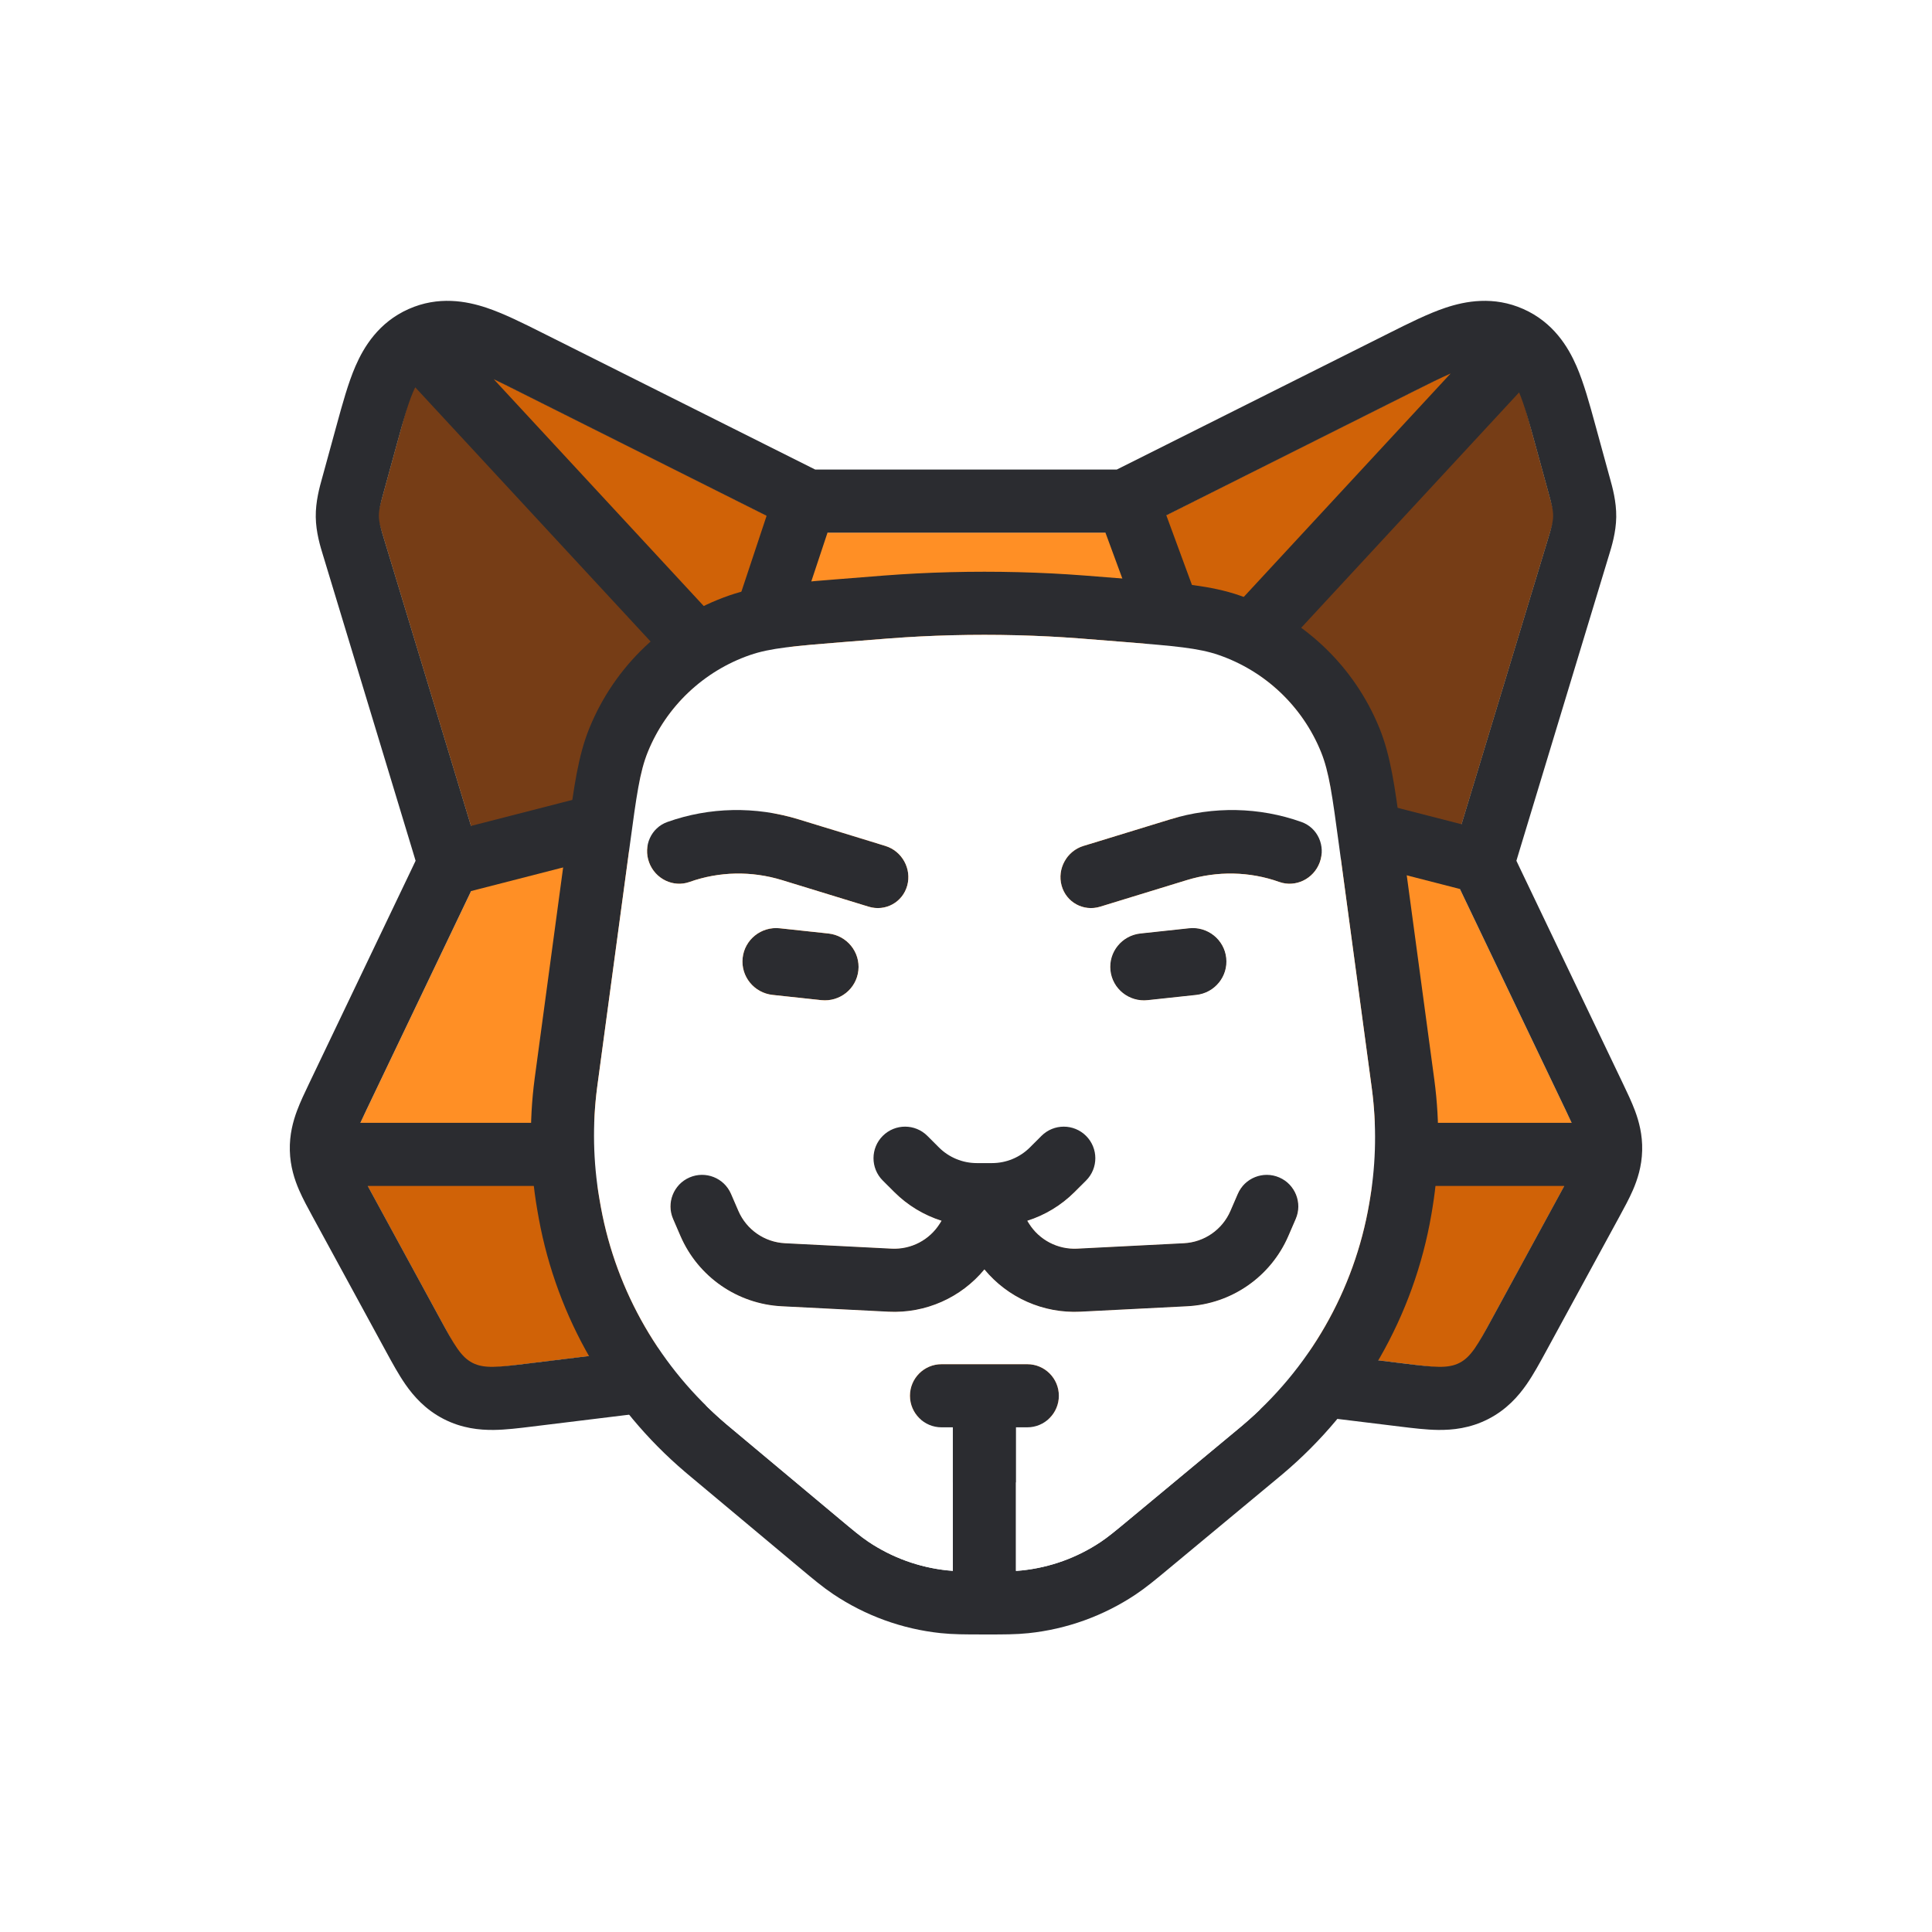
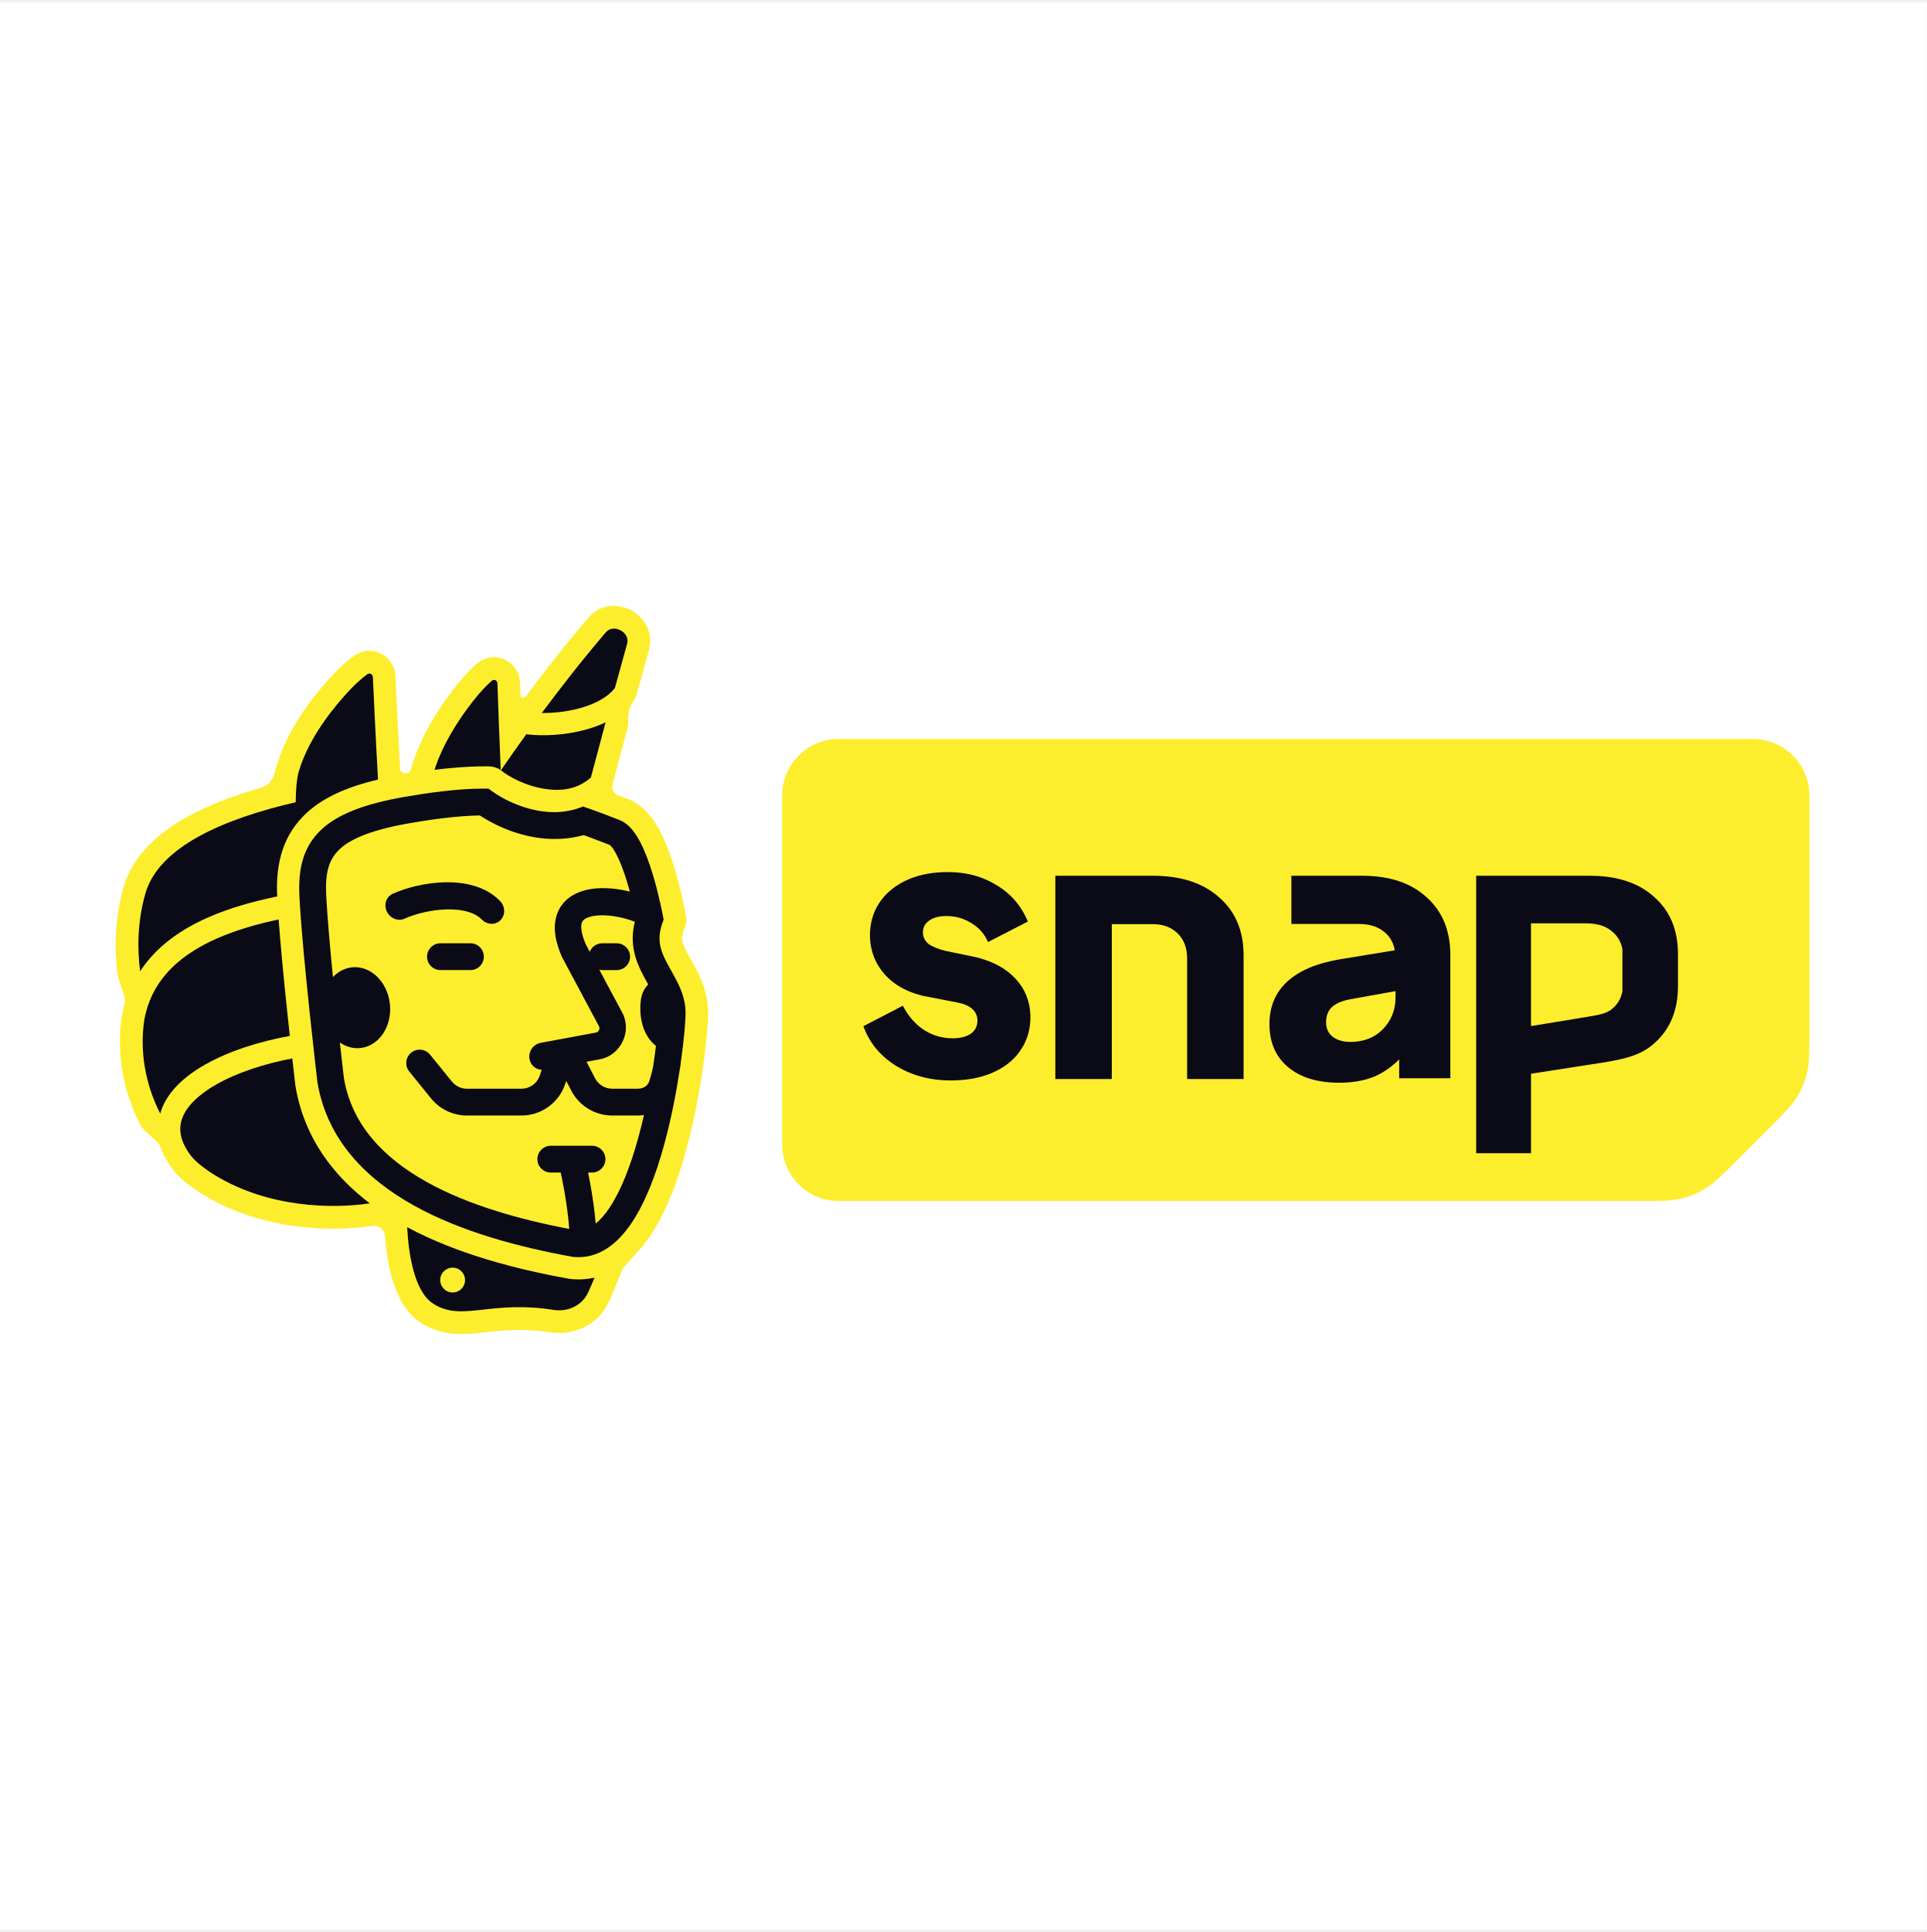
- <svg xmlns="http://www.w3.org/2000/svg" width="700" height="700" viewBox="0 0 700 700" fill="none">
-   <rect width="700" height="700" fill="white" />
-   <path d="M153.715 124.717L289.953 192.982H410.057L546.296 124.717L563.364 187.003L524.96 313.722L574.032 416.334L530.294 496.653L440.149 485.613L381.422 514.226H318.588L259.861 485.613L169.717 496.653L125.979 416.334L175.051 313.722L136.646 187.003L153.715 124.717Z" fill="#FF8F25" />
-   <path d="M153.713 124.717L289.951 192.982L271.914 244.174H428.946L410.055 192.982L546.294 124.717L563.362 187.003L524.958 313.722L350.003 262.524L175.049 313.722L136.645 187.003L153.713 124.717Z" fill="#763D16" />
-   <path d="M289.954 192.982L153.716 124.717L311.602 313.722L350.006 262.524L388.411 313.722L546.297 124.717L410.058 192.982L428.949 244.174H271.917L289.954 192.982Z" fill="#D06207" />
-   <path d="M530.294 496.652L574.032 416.333H125.979L169.717 496.652L259.861 485.612L318.588 514.225H381.422L440.149 485.612L530.294 496.652Z" fill="#D06207" />
-   <path d="M583.059 172.38L577.977 153.834C575.96 146.463 573.853 138.765 571.203 132.663C568.164 125.663 562.79 116.803 551.973 111.981C541.157 107.159 530.973 109.084 523.735 111.502C517.424 113.61 510.289 117.188 503.457 120.614L406.338 169.278C405.642 169.626 405.104 169.896 404.642 170.124C404.127 170.127 403.525 170.127 402.747 170.127H297.253C296.475 170.127 295.873 170.127 295.358 170.124C294.896 169.896 294.358 169.626 293.662 169.278L196.543 120.614C189.711 117.188 182.576 113.61 176.265 111.502C169.027 109.084 158.843 107.159 148.027 111.981C137.21 116.803 131.836 125.663 128.797 132.663C126.147 138.765 124.04 146.463 122.023 153.834L116.941 172.38C116.866 172.656 116.782 172.953 116.693 173.271C115.799 176.466 114.331 181.712 114.406 187.31C114.481 192.908 116.089 198.113 117.069 201.283C117.166 201.598 117.257 201.893 117.34 202.167L149.686 308.896C150.055 310.111 150.341 311.058 150.58 311.871C150.221 312.639 149.795 313.531 149.247 314.677L111.89 392.792C110.451 395.796 108.797 399.253 107.606 402.452C106.184 406.273 104.86 411.112 105.012 416.894C105.164 422.677 106.741 427.439 108.361 431.18C109.718 434.312 111.552 437.677 113.147 440.602L139.961 489.842C142.059 493.699 144.423 498.044 146.904 501.606C149.856 505.844 154.106 510.714 160.728 514.12C167.351 517.527 173.784 518.153 178.949 518.09C183.289 518.037 188.198 517.434 192.556 516.899L192.558 516.898L253.567 509.427C254.531 509.309 255.279 509.217 255.92 509.144C256.502 509.422 257.179 509.752 258.053 510.177L302.162 531.668C302.367 531.768 302.587 531.876 302.823 531.992L302.828 531.995C305.221 533.174 309.141 535.105 313.534 536.118C317.928 537.132 322.297 537.112 324.965 537.101L325.311 537.099C325.448 537.099 325.58 537.098 325.707 537.098H374.293C374.523 537.098 374.771 537.1 375.035 537.101C377.703 537.112 382.072 537.132 386.466 536.118C390.859 535.105 394.779 533.174 397.172 531.995C397.347 531.909 397.514 531.826 397.673 531.749L397.838 531.668L441.947 510.177C442.821 509.752 443.498 509.422 444.08 509.144C444.721 509.217 445.469 509.309 446.433 509.427L507.442 516.898C511.8 517.434 516.71 518.037 521.051 518.09C526.216 518.153 532.649 517.527 539.272 514.12C545.894 510.714 550.144 505.844 553.096 501.606C555.577 498.044 557.941 493.699 560.039 489.842L586.854 440.601C588.448 437.676 590.282 434.311 591.639 431.18C593.259 427.439 594.836 422.677 594.988 416.894C595.14 411.112 593.816 406.273 592.394 402.452C591.203 399.253 589.549 395.797 588.11 392.792L550.753 314.677C550.205 313.531 549.779 312.639 549.42 311.871C549.659 311.058 549.945 310.111 550.314 308.896L582.66 202.167C582.743 201.893 582.834 201.598 582.931 201.283C583.911 198.114 585.519 192.909 585.594 187.31C585.669 181.712 584.201 176.466 583.307 173.271L583.306 173.269C583.217 172.952 583.134 172.655 583.059 172.38ZM178.894 137.396C181.445 138.623 184.256 140.031 187.379 141.596L277.755 186.881L263.746 229.047L178.894 137.396ZM299.82 192.991H400.526L420.205 246.455L393.904 263.805L361.809 255.562C361.565 255.499 361.321 255.436 361.075 255.372L361.067 255.371C358.001 254.577 354.728 253.73 351.28 253.73C347.832 253.73 344.559 254.577 341.494 255.371L341.476 255.375C341.325 255.414 341.174 255.453 341.024 255.492C340.933 255.515 340.843 255.539 340.752 255.562L308.657 263.805L282.112 246.293L299.82 192.991ZM422.582 186.712L512.621 141.596C517.695 139.054 521.943 136.925 525.595 135.314L438.349 229.551L422.582 186.712ZM550.403 142.176C552.315 146.713 554.008 152.888 556.242 161.042L561.005 178.422C562.174 182.688 562.759 184.822 562.729 187.004C562.7 189.186 562.059 191.303 560.775 195.536L529.528 298.639L423.79 271.481L441.515 259.788L550.403 142.176ZM368.149 280.796L356.119 277.706C354.105 277.189 352.987 276.905 352.129 276.73C351.747 276.652 351.529 276.619 351.41 276.605C351.353 276.598 351.32 276.596 351.304 276.595C351.289 276.594 351.283 276.594 351.28 276.594C351.278 276.594 351.272 276.594 351.257 276.595C351.241 276.596 351.208 276.598 351.151 276.605C351.032 276.619 350.814 276.652 350.432 276.73C349.574 276.905 348.456 277.189 346.441 277.706L334.412 280.796L340.57 284.858C344.9 287.715 347.401 289.346 349.367 290.359C350.254 290.815 350.763 291 351.026 291.077C351.149 291.112 351.215 291.124 351.237 291.127C351.241 291.127 351.245 291.128 351.248 291.128C351.261 291.13 351.27 291.13 351.281 291.13C351.294 291.13 351.304 291.13 351.324 291.127C351.337 291.125 351.363 291.121 351.406 291.111C351.439 291.103 351.482 291.092 351.535 291.077C351.798 291 352.308 290.815 353.194 290.359C355.161 289.346 357.662 287.715 361.992 284.858L368.149 280.796ZM304.526 288.472L328.396 304.219C332.158 306.701 335.699 309.038 338.897 310.684C342.46 312.52 346.493 313.994 351.281 313.994C356.069 313.994 360.102 312.52 363.665 310.684C366.863 309.038 370.403 306.701 374.165 304.219L398.035 288.472L528.962 322.1C529.314 322.848 529.701 323.656 530.122 324.537L530.123 324.54L567.221 402.111C568.071 403.89 568.813 405.442 569.445 406.828H130.555C131.186 405.443 131.928 403.893 132.777 402.116L169.877 324.54C170.161 323.944 170.431 323.382 170.684 322.849L304.526 288.472ZM278.771 271.481L170.657 299.25L139.225 195.536C137.941 191.303 137.3 189.186 137.271 187.004C137.241 184.822 137.826 182.688 138.995 178.422L143.758 161.042C146.314 151.715 148.16 144.976 150.439 140.318L261.047 259.788L278.771 271.481ZM133.242 429.692H566.758L540.327 478.226C535.466 487.153 533.036 491.616 528.811 493.79C524.585 495.963 519.54 495.345 509.45 494.11L449.213 486.733C444.71 486.181 442.459 485.906 440.253 486.275C438.048 486.644 436.009 487.637 431.931 489.624L387.821 511.115C384.633 512.668 383.039 513.445 381.326 513.84C379.613 514.235 377.84 514.235 374.293 514.235H325.707C322.16 514.235 320.387 514.235 318.674 513.84C316.962 513.445 315.368 512.668 312.181 511.116L312.179 511.115L268.069 489.624C263.991 487.637 261.952 486.644 259.747 486.275C257.541 485.906 255.29 486.181 250.787 486.733L190.55 494.11C180.46 495.345 175.415 495.963 171.189 493.79C166.964 491.616 164.534 487.153 159.673 478.226L133.242 429.692Z" fill="#2B2C30" />
-   <path d="M246.536 447.809L243.872 441.643C241.366 435.846 244.036 429.116 249.834 426.611C255.632 424.107 262.363 426.776 264.868 432.573L267.532 438.739C270.468 445.532 277.005 450.07 284.397 450.446L323.046 452.41C330.095 452.768 336.784 449.28 340.524 443.296L341.143 442.305C334.736 440.275 328.843 436.729 324.002 431.889L319.839 427.727C315.372 423.261 315.372 416.022 319.838 411.556C324.304 407.09 331.545 407.09 336.012 411.555L340.175 415.718C343.822 419.364 348.768 421.412 353.925 421.412H359.422C364.578 421.412 369.523 419.365 373.17 415.72L377.335 411.557C381.802 407.092 389.043 407.093 393.508 411.559C397.974 416.025 397.973 423.265 393.506 427.73L389.341 431.893C384.499 436.733 378.605 440.278 372.197 442.307L372.813 443.294C376.553 449.279 383.243 452.768 390.293 452.41L428.942 450.445C436.333 450.07 442.87 445.533 445.806 438.741L448.471 432.576C450.977 426.779 457.708 424.111 463.506 426.616C469.304 429.122 471.972 435.852 469.466 441.649L466.801 447.814C460.412 462.594 446.187 472.468 430.103 473.285L391.454 475.249C377.984 475.934 365.117 470.163 356.67 459.929C348.222 470.164 335.355 475.934 321.885 475.249L283.236 473.285C267.151 472.468 252.924 462.592 246.536 447.809Z" fill="#2B2C30" />
-   <path d="M269.069 347.093C269.788 340.424 275.814 335.604 282.531 336.327L300.147 338.223C306.863 338.946 311.726 344.938 311.008 351.607C310.29 358.276 304.263 363.096 297.547 362.373L279.93 360.477C273.214 359.754 268.351 353.761 269.069 347.093Z" fill="#2B2C30" />
-   <path d="M283.332 318.884C272.285 315.496 260.551 315.731 249.83 319.556C243.961 321.649 237.402 318.482 235.182 312.481C232.961 306.48 235.919 299.918 241.788 297.825C257.023 292.39 273.697 292.056 289.396 296.871L320.789 306.498C326.837 308.353 330.382 314.785 328.708 320.864C327.034 326.943 320.774 330.367 314.726 328.512L283.332 318.884Z" fill="#2B2C30" />
-   <path d="M444.278 347.093C443.56 340.424 437.533 335.604 430.817 336.327L413.201 338.223C406.484 338.946 401.622 344.938 402.34 351.607C403.058 358.276 409.085 363.096 415.801 362.373L433.417 360.477C440.134 359.754 444.996 353.761 444.278 347.093Z" fill="#2B2C30" />
-   <path d="M205.594 302.726L193.763 390.423C193.74 390.596 193.72 390.745 193.701 390.894C191.633 406.633 191.95 422.594 194.642 438.238C194.689 438.512 194.736 438.784 194.813 439.217L194.832 439.329C195.008 440.33 195.118 440.958 195.232 441.577C201.811 477.376 220.554 509.805 248.291 533.379C248.771 533.787 249.26 534.196 250.04 534.848L290.072 568.33C294.573 572.097 298.068 575.021 301.843 577.557C313.477 585.374 326.845 590.232 340.784 591.709C345.307 592.188 349.862 592.19 355.733 592.193L357.706 592.194C363.558 592.199 368.099 592.203 372.609 591.732C386.509 590.282 399.846 585.47 411.469 577.713C415.24 575.196 418.733 572.293 423.233 568.553L463.277 535.29C463.854 534.811 464.215 534.511 464.569 534.214C493.183 510.164 512.341 476.749 518.637 439.907C518.714 439.456 518.79 438.997 518.91 438.268L518.927 438.168C518.975 437.874 519.006 437.688 519.036 437.501C521.512 422.261 521.74 406.741 519.713 391.435C519.688 391.246 519.663 391.057 519.622 390.758L507.746 302.726C507.625 301.825 507.505 300.937 507.387 300.059C505.402 285.272 503.863 273.812 499.791 263.805C490.601 241.22 472.114 223.696 449.067 215.725C438.856 212.193 427.329 211.268 412.454 210.074L412.434 210.072C411.558 210.002 410.671 209.931 409.771 209.858L409.344 209.823C395.855 208.732 388.592 208.144 381.297 207.775C364.89 206.942 348.451 206.942 332.043 207.775C324.749 208.144 317.486 208.732 303.997 209.823L303.569 209.858C302.663 209.931 301.768 210.003 300.886 210.074C286.011 211.268 274.484 212.193 264.273 215.725C241.227 223.696 222.739 241.22 213.549 263.805C209.477 273.812 207.938 285.272 205.953 300.06C205.835 300.937 205.716 301.826 205.594 302.726ZM478.61 272.421C481.563 279.677 482.737 288.379 485.084 305.783L496.957 393.789C497.001 394.113 497.023 394.276 497.044 394.437C498.778 407.527 498.583 420.801 496.465 433.835C496.439 433.996 496.413 434.157 496.359 434.48C496.297 434.86 496.249 435.151 496.209 435.391C496.165 435.652 496.131 435.856 496.097 436.056C490.712 467.565 474.327 496.144 449.855 516.712C449.556 516.964 449.246 517.221 448.627 517.735L409.378 550.337C404.144 554.685 401.527 556.858 398.773 558.696C390.238 564.393 380.443 567.927 370.235 568.992C369.541 569.065 368.842 569.122 368.107 569.167L368.107 517.145H372.21C378.526 517.145 383.646 512.025 383.646 505.71C383.646 499.395 378.526 494.275 372.21 494.275H341.132C334.816 494.275 329.696 499.395 329.696 505.71C329.696 512.025 334.816 517.145 341.132 517.145H345.235V569.145C344.532 569.1 343.861 569.044 343.194 568.973C332.957 567.888 323.141 564.32 314.596 558.58C311.84 556.728 309.222 554.538 303.986 550.159L264.775 517.365C263.931 516.658 263.509 516.305 263.101 515.959C239.379 495.797 223.349 468.062 217.722 437.445C217.626 436.919 217.53 436.377 217.34 435.293L217.237 434.703L217.178 434.363C214.876 420.983 214.605 407.332 216.373 393.871C216.404 393.638 216.435 393.404 216.498 392.935L228.256 305.783C230.604 288.379 231.778 279.677 234.73 272.421C241.437 255.939 254.929 243.149 271.749 237.332C279.152 234.771 287.906 234.063 305.413 232.647C319.305 231.523 326.252 230.961 333.202 230.609C348.837 229.816 364.503 229.816 380.139 230.609C387.089 230.961 394.035 231.523 407.927 232.647C425.434 234.063 434.188 234.771 441.591 237.332C458.411 243.149 471.903 255.939 478.61 272.421Z" fill="#2B2C30" />
-   <path d="M463.511 319.556C452.79 315.731 441.056 315.496 430.009 318.884L398.615 328.512C392.568 330.367 386.307 326.943 384.633 320.864C382.959 314.785 386.504 308.353 392.552 306.498L423.945 296.871C439.644 292.056 456.318 292.39 471.553 297.825C477.423 299.918 480.38 306.48 478.159 312.481C475.939 318.482 469.38 321.649 463.511 319.556Z" fill="#2B2C30" />
-   <path fill-rule="evenodd" clip-rule="evenodd" d="M283.236 473.285C267.151 472.468 252.924 462.592 246.536 447.809L243.872 441.643C241.366 435.846 244.036 429.116 249.834 426.611C255.632 424.107 262.363 426.776 264.868 432.573L267.532 438.739C270.468 445.532 277.005 450.07 284.397 450.446L323.046 452.41C330.095 452.768 336.784 449.28 340.524 443.296L341.143 442.305C334.736 440.275 328.843 436.729 324.002 431.889L319.839 427.727C315.372 423.261 315.372 416.022 319.838 411.556C324.304 407.09 331.545 407.09 336.012 411.555L340.175 415.718C343.822 419.364 348.768 421.412 353.925 421.412H359.422C364.578 421.412 369.523 419.365 373.17 415.72L377.335 411.557C381.802 407.092 389.043 407.093 393.508 411.559C397.974 416.025 397.973 423.265 393.506 427.73L389.341 431.893C384.499 436.733 378.605 440.278 372.197 442.307L372.813 443.294C376.553 449.279 383.243 452.768 390.293 452.41L428.942 450.445C436.333 450.07 442.87 445.533 445.806 438.741L448.471 432.576C450.977 426.779 457.708 424.111 463.506 426.616C469.304 429.122 471.972 435.852 469.466 441.649L466.801 447.814C460.412 462.594 446.187 472.468 430.103 473.285L391.454 475.249C377.984 475.934 365.117 470.163 356.67 459.929C348.222 470.164 335.355 475.934 321.885 475.249L283.236 473.285ZM430.817 336.327C437.533 335.604 443.56 340.424 444.278 347.093C444.996 353.761 440.134 359.754 433.417 360.477L415.801 362.373C409.085 363.096 403.058 358.276 402.34 351.607C401.622 344.938 406.484 338.946 413.201 338.223L430.817 336.327Z" fill="#2B2C30" />
-   <path fill-rule="evenodd" clip-rule="evenodd" d="M485.084 305.783C482.737 288.379 481.563 279.677 478.61 272.421C471.903 255.939 458.411 243.149 441.591 237.332C434.188 234.771 425.434 234.063 407.927 232.647C394.035 231.523 387.089 230.961 380.139 230.609C364.503 229.816 348.837 229.816 333.202 230.609C326.252 230.961 319.305 231.523 305.413 232.647C287.906 234.063 279.152 234.771 271.749 237.332C254.929 243.149 241.437 255.939 234.73 272.421C231.778 279.677 230.604 288.379 228.256 305.783L216.498 392.935L216.373 393.871C214.605 407.332 214.876 420.983 217.178 434.363L217.237 434.703L217.34 435.293C217.53 436.377 217.626 436.919 217.722 437.445C223.349 468.062 239.379 495.797 263.101 515.959C263.509 516.305 263.931 516.658 264.775 517.365L303.986 550.159C309.222 554.538 311.84 556.728 314.596 558.58C323.141 564.32 332.957 567.888 343.194 568.973C343.861 569.044 344.532 569.1 345.235 569.145V517.145H341.132C334.816 517.145 329.696 512.025 329.696 505.71C329.696 499.395 334.816 494.275 341.132 494.275H372.21C378.526 494.275 383.646 499.395 383.646 505.71C383.646 512.025 378.526 517.145 372.21 517.145H368.107L368.107 569.167C368.842 569.122 369.541 569.065 370.235 568.992C380.443 567.927 390.238 564.393 398.773 558.696C401.527 556.858 404.144 554.685 409.378 550.337L448.627 517.735C449.246 517.221 449.556 516.964 449.855 516.712C474.327 496.144 490.712 467.565 496.097 436.056L496.209 435.391L496.359 434.48L496.465 433.835C498.583 420.801 498.778 407.527 497.044 394.437L496.957 393.789L485.084 305.783ZM246.536 447.809C252.924 462.592 267.151 472.468 283.236 473.285L321.885 475.249C335.355 475.934 348.222 470.164 356.67 459.929C365.117 470.163 377.984 475.934 391.454 475.249L430.103 473.285C446.187 472.468 460.412 462.594 466.801 447.814L469.466 441.649C471.972 435.852 469.304 429.122 463.506 426.616C457.708 424.111 450.977 426.779 448.471 432.576L445.806 438.741C442.87 445.533 436.333 450.07 428.942 450.445L390.293 452.41C383.243 452.768 376.553 449.279 372.813 443.294L372.197 442.307C378.605 440.278 384.499 436.733 389.341 431.893L393.506 427.73C397.973 423.265 397.974 416.025 393.508 411.559C389.043 407.093 381.802 407.092 377.335 411.557L373.17 415.72C369.523 419.365 364.578 421.412 359.422 421.412H353.925C348.768 421.412 343.822 419.364 340.175 415.718L336.012 411.555C331.545 407.09 324.304 407.09 319.838 411.556C315.372 416.022 315.372 423.261 319.839 427.727L324.002 431.889C328.843 436.729 334.736 440.275 341.143 442.305L340.524 443.296C336.784 449.28 330.095 452.768 323.046 452.41L284.397 450.446C277.005 450.07 270.468 445.532 267.532 438.739L264.868 432.573C262.363 426.776 255.632 424.107 249.834 426.611C244.036 429.116 241.366 435.846 243.872 441.643L246.536 447.809ZM269.069 347.093C269.788 340.424 275.814 335.604 282.531 336.327L300.147 338.223C306.863 338.946 311.726 344.938 311.008 351.607C310.29 358.276 304.263 363.096 297.547 362.373L279.93 360.477C273.214 359.754 268.351 353.761 269.069 347.093ZM283.332 318.884C272.285 315.496 260.551 315.731 249.83 319.556C243.961 321.649 237.402 318.482 235.182 312.481C232.961 306.48 235.919 299.918 241.788 297.825C257.023 292.39 273.697 292.056 289.396 296.871L320.789 306.498C326.837 308.353 330.382 314.785 328.708 320.864C327.034 326.943 320.774 330.367 314.726 328.512L283.332 318.884ZM444.278 347.093C443.56 340.424 437.533 335.604 430.817 336.327L413.201 338.223C406.484 338.946 401.622 344.938 402.34 351.607C403.058 358.276 409.085 363.096 415.801 362.373L433.417 360.477C440.134 359.754 444.996 353.761 444.278 347.093ZM430.009 318.884C441.056 315.496 452.79 315.731 463.511 319.556C469.38 321.649 475.939 318.482 478.159 312.481C480.38 306.48 477.423 299.918 471.553 297.825C456.318 292.39 439.644 292.056 423.945 296.871L392.552 306.498C386.504 308.353 382.959 314.785 384.633 320.864C386.307 326.943 392.568 330.367 398.615 328.512L430.009 318.884Z" fill="white" />
+ <svg xmlns="http://www.w3.org/2000/svg" width="400" height="401" viewBox="0 0 400 400" fill="none">
+   <rect width="400" height="400" fill="white" />
+   <path d="M108.063 143.854C108.081 144.364 108.769 144.56 109.074 144.15C112.933 138.973 117.411 133.244 122.193 127.659C124.883 124.517 128.813 124.982 131.043 126.174C133.329 127.395 135.839 130.426 134.718 134.413C133.905 137.306 133.048 140.41 132.191 143.547C132.028 144.146 131.748 144.706 131.368 145.197C130.516 146.295 130.362 147.83 130.424 149.219C130.445 149.695 130.394 150.178 130.267 150.654C129.15 154.805 128.097 158.765 127.216 162.094L127.175 162.249C126.917 163.224 127.423 164.25 128.371 164.595L128.372 164.596C129.294 164.932 130.048 165.206 130.274 165.294C132.484 166.155 133.988 167.655 134.905 168.768C135.873 169.942 136.632 171.231 137.222 172.395C138.403 174.72 139.332 177.38 140.028 179.683C140.74 182.04 141.291 184.302 141.662 185.955C141.849 186.787 141.993 187.481 142.092 187.973C142.195 188.484 142.285 188.976 142.369 189.438L142.37 189.441L142.388 189.537C142.538 190.359 142.468 191.206 142.184 191.992L141.927 192.7C141.573 193.678 141.577 194.285 141.658 194.764C141.757 195.35 142.027 196.069 142.664 197.269C142.848 197.616 143.076 198.025 143.36 198.529L143.399 198.6C143.937 199.559 144.649 200.828 145.209 202.045C146.156 204.105 147.077 206.797 147.023 210.04C146.99 211.987 146.674 215.702 146.054 220.184C145.969 221.013 145.847 221.82 145.702 222.588C144.942 227.528 143.818 233.313 142.249 238.907C140.596 244.806 138.294 251.065 135.047 255.913C134.334 256.977 133.505 258.071 132.555 259.117L132.546 259.127C131.184 260.628 130.503 261.378 130.41 261.486C129.703 262.307 129.481 262.507 129.329 262.751C129.176 262.996 129.094 263.283 128.666 264.279C128.611 264.409 128.342 265.083 127.806 266.429L127.805 266.433C127.402 267.445 126.907 268.563 126.336 269.803C124.089 274.686 118.848 276.78 114.184 276.042C108.624 275.164 104.569 275.603 100.914 276.006C100.756 276.023 100.596 276.041 100.435 276.059L100.432 276.06C96.627 276.486 92.005 277.003 87.446 274.107C83.936 271.878 82.245 267.88 81.339 264.668C80.523 261.776 80.11 258.658 79.903 255.928C79.787 254.72 78.712 253.837 77.506 253.957L76.768 254.03C68.214 255.202 54.313 254.757 42.423 247.617C40.223 246.295 37.4 244.278 35.817 242.165C34.863 240.893 34.133 239.617 33.619 238.346C33.294 237.541 33.132 237.139 33.012 236.963C32.892 236.787 31.932 235.884 30.013 234.076C29.627 233.712 29.298 233.28 29.047 232.789C25.44 225.731 24.177 217.889 25.266 210.557C25.272 210.514 25.279 210.47 25.287 210.427C25.4 209.787 25.535 209.162 25.689 208.553C25.899 207.727 26.003 207.315 25.993 207.032C25.983 206.75 25.522 205.369 24.6 202.606C24.505 202.321 24.436 202.025 24.396 201.719C23.728 196.565 23.76 190.212 25.634 183.659C27.523 177.056 32.875 172.365 38.932 169.013C43.047 166.737 47.814 164.893 52.819 163.394C54.072 163.018 54.698 162.831 55.111 162.586C55.823 162.165 56.072 161.916 56.494 161.205C56.739 160.792 56.999 159.927 57.519 158.197C59.599 151.276 64.077 145.17 67.949 140.818C70.329 138.143 72.178 136.558 73.478 135.625C75.182 134.403 77.41 134.247 79.251 135.25C81.017 136.211 82.026 138.007 82.109 139.87C82.242 142.872 82.597 150.671 83.063 159.173C83.095 159.751 83.91 160.12 84.48 160.016C85.016 159.919 85.166 159.581 85.324 159.059C85.462 158.604 85.62 158.087 85.702 157.835C87.68 151.74 91.201 146.319 94.335 142.298C96.306 139.77 97.871 138.196 99.024 137.217C100.65 135.836 102.965 135.474 104.964 136.478C106.87 137.435 107.907 139.329 107.971 141.229C107.988 141.742 108.028 142.879 108.063 143.854Z" fill="#FDEE2D" />
+   <path d="M363.888 152.885H174.109C167.625 152.885 162.368 158.142 162.368 164.627V237.034C162.368 243.519 167.625 248.776 174.109 248.776H341.383C345.098 248.774 347.087 248.741 348.967 248.289C350.764 247.858 352.482 247.146 354.058 246.181C355.835 245.092 357.358 243.569 360.404 240.522L367.376 233.551C370.422 230.505 371.945 228.982 373.034 227.204C374 225.628 374.711 223.91 375.143 222.113C375.591 220.248 375.627 218.275 375.629 214.614V164.627C375.629 158.142 370.372 152.885 363.888 152.885Z" fill="#FDEE2D" />
+   <path d="M130.186 133.132C130.868 130.706 127.355 128.888 125.784 130.722C120.926 136.396 116.374 142.238 112.472 147.493C114.864 147.516 117.65 147.229 120.272 146.521C123.538 145.639 126.167 144.213 127.65 142.301C128.509 139.156 129.369 136.039 130.186 133.132Z" fill="#0B0B17" />
+   <path d="M103.989 159.377C105.446 157.253 107.222 154.71 109.251 151.896C109.289 151.902 109.328 151.908 109.367 151.913C112.721 152.323 117.262 152.111 121.475 150.974C122.9 150.589 124.347 150.081 125.721 149.424C124.602 153.583 123.547 157.55 122.665 160.884C119.666 163.5 116.231 163.744 112.927 163.208C109.151 162.595 105.706 160.795 103.989 159.377Z" fill="#0B0B17" />
+   <path d="M103.95 159.336C103.196 158.835 102.308 158.566 101.398 158.566L100.457 158.566C97.037 158.566 93.457 158.878 90.197 159.287C91.939 153.918 95.104 148.991 98.064 145.193C99.878 142.866 101.225 141.539 102.086 140.807C102.589 140.38 103.244 140.725 103.266 141.384C103.365 144.3 103.614 151.413 103.95 159.336Z" fill="#0B0B17" />
+   <path d="M80.304 188.69C80.978 190.119 82.628 190.784 83.989 190.174C86.223 189.172 89.552 188.32 92.778 188.249C96.111 188.176 98.641 188.942 100.022 190.36C101.124 191.491 102.864 191.544 103.909 190.479C104.954 189.413 104.907 187.632 103.805 186.501C100.717 183.331 96.207 182.539 92.35 182.623C88.387 182.709 84.378 183.729 81.547 184.997C80.187 185.607 79.63 187.261 80.304 188.69Z" fill="#0B0B17" />
+   <path d="M88.655 198.067C88.655 196.53 89.9 195.285 91.437 195.285L97.662 195.285C99.198 195.285 100.444 196.53 100.444 198.067C100.444 199.603 99.198 200.849 97.662 200.849H91.437C89.9 200.849 88.655 199.603 88.655 198.067Z" fill="#0B0B17" />
+   <path fill-rule="evenodd" clip-rule="evenodd" d="M111.775 167.772C109.058 167.29 106.697 166.325 104.97 165.442C103.561 164.708 102.354 163.912 101.425 163.183L101.421 163.188L101.408 163.178L100.467 163.178C94.752 163.178 88.425 164.124 84.086 164.878C75.529 166.367 69.759 168.572 66.262 172.13C62.6 175.856 61.91 180.544 62.161 185.584C62.463 191.62 63.397 201.253 64.248 209.319C64.675 213.365 65.083 217.037 65.385 219.698C65.535 221.028 65.659 222.106 65.746 222.852L65.889 224.08L65.9 224.146C67.894 236.069 75.971 244.182 85.934 249.72C95.867 255.241 107.991 258.396 118.846 260.358L118.961 260.379L119.077 260.39C124.377 260.895 128.351 257.461 131.148 253.285C133.983 249.053 136.122 243.357 137.728 237.631C139.239 232.24 140.332 226.616 141.072 221.788C141.207 221.082 141.317 220.354 141.389 219.622C142.006 215.18 142.298 211.642 142.326 209.958C142.364 207.675 141.723 205.708 140.943 204.011C140.463 202.968 139.829 201.838 139.265 200.833C138.99 200.342 138.732 199.882 138.517 199.476C137.101 196.807 136.294 194.458 137.512 191.091L137.768 190.384L137.632 189.643L137.629 189.644L137.632 189.643L137.629 189.626L137.622 189.586C137.615 189.552 137.606 189.503 137.594 189.439C137.569 189.313 137.534 189.13 137.487 188.899C137.394 188.436 137.257 187.777 137.079 186.983C136.724 185.4 136.201 183.256 135.532 181.043C134.87 178.851 134.035 176.493 133.036 174.526C132.537 173.543 131.958 172.58 131.285 171.764C130.631 170.97 129.744 170.138 128.581 169.685C126.383 168.829 124.767 168.225 123.696 167.833C123.16 167.637 122.76 167.494 122.491 167.399L122.381 167.36L122.257 167.317L122.187 167.292L122.107 167.265L122.076 167.254L121.087 166.917L121.1 166.865C119.112 167.702 117.081 168.055 115.116 168.072C114.115 168.071 112.993 167.988 111.775 167.772ZM126.544 174.863C124.39 174.024 122.815 173.436 121.784 173.058C121.544 172.971 121.333 172.894 121.152 172.829C120.592 172.992 119.83 173.182 118.895 173.336C116.901 173.664 114.107 173.836 110.803 173.251C107.277 172.626 104.299 171.368 102.214 170.281C101.166 169.735 100.33 169.225 99.746 168.843L99.688 168.806L99.604 168.75C94.61 168.838 89.087 169.656 85.039 170.36C76.721 171.807 72.444 173.778 70.23 176.03C68.181 178.115 67.497 180.873 67.719 185.307C67.936 189.659 68.498 196.011 69.122 202.302C70.179 201.173 71.547 200.431 73.092 200.274C76.963 199.883 80.481 203.317 80.948 207.944C81.416 212.572 78.656 216.64 74.785 217.031C73.267 217.184 71.803 216.75 70.556 215.885C70.686 217.056 70.807 218.127 70.914 219.071C71.064 220.397 71.187 221.47 71.273 222.211C71.316 222.582 71.35 222.87 71.373 223.065L71.399 223.293C73.032 232.913 79.548 239.804 88.637 244.856C97.3 249.671 108.012 252.638 118.166 254.573C117.99 251.982 117.597 249.249 117.19 246.917C116.915 245.348 116.64 243.993 116.434 243.032L116.4 242.873H114.342C112.806 242.873 111.56 241.628 111.56 240.091C111.56 238.554 112.806 237.309 114.342 237.309H122.902C124.439 237.309 125.684 238.554 125.684 240.091C125.684 241.628 124.439 242.873 122.902 242.873H122.085C122.264 243.747 122.468 244.797 122.671 245.959C123.055 248.154 123.448 250.809 123.663 253.46C124.604 252.707 125.558 251.633 126.525 250.189C128.873 246.683 130.822 241.651 132.37 236.129C132.852 234.411 133.289 232.668 133.683 230.937C133.262 231.001 132.836 231.034 132.409 231.034H127.105C123.517 231.034 120.23 229.033 118.582 225.846L117.548 223.848L117.353 224.441C116.058 228.377 112.382 231.036 108.239 231.036H96.939C94.045 231.036 91.306 229.73 89.484 227.482L84.958 221.897C83.991 220.704 84.174 218.952 85.368 217.984C86.562 217.017 88.314 217.2 89.281 218.394L93.807 223.979C94.573 224.923 95.723 225.472 96.939 225.472H108.239C109.98 225.472 111.524 224.355 112.068 222.701L112.449 221.543C111.186 221.502 110.107 220.56 109.914 219.228C109.691 217.696 110.726 216.228 112.226 215.95L123.71 213.818C124.301 213.708 124.625 213.031 124.341 212.502C122.617 209.293 120.028 204.457 116.7 198.197C116.666 198.134 116.635 198.069 116.606 198.003C115.188 194.74 114.714 191.705 115.684 189.107C116.708 186.366 119 184.963 121.219 184.339C123.409 183.723 125.878 183.74 128.129 184.047C129.011 184.168 129.892 184.338 130.748 184.547C130.58 183.929 130.399 183.293 130.206 182.653C129.583 180.591 128.859 178.589 128.075 177.046C127.684 176.275 127.316 175.696 126.991 175.303C126.733 174.989 126.579 174.886 126.549 174.867C126.546 174.865 126.544 174.863 126.544 174.863ZM123.524 223.29L121.76 219.878L124.515 219.366C128.874 218.557 131.266 213.565 129.166 209.656C127.981 207.449 126.385 204.471 124.42 200.788C124.612 200.829 124.811 200.851 125.015 200.851H128.016C129.553 200.851 130.798 199.606 130.798 198.069C130.798 196.532 129.553 195.287 128.016 195.287H125.015C123.839 195.287 122.834 196.015 122.427 197.046C122.153 196.531 121.873 196.005 121.588 195.469C120.458 192.829 120.603 191.505 120.8 190.977C120.947 190.585 121.324 190.108 122.506 189.775C123.717 189.435 125.382 189.385 127.232 189.638C128.853 189.859 130.459 190.291 131.784 190.814C130.604 195.52 132.036 199.134 133.601 202.084C133.948 202.738 134.266 203.302 134.562 203.826C133.763 204.633 133.15 205.776 132.996 207.397C132.623 211.317 133.787 214.705 136.175 216.589C136.015 217.894 135.82 219.324 135.588 220.842C135.378 221.916 135.09 222.974 134.787 223.926C134.518 224.774 133.639 225.469 132.409 225.469H127.105C125.598 225.469 124.216 224.629 123.524 223.29Z" fill="#0B0B17" />
+   <path fill-rule="evenodd" clip-rule="evenodd" d="M84.522 254.209C94.94 259.806 107.27 262.952 118.011 264.894L118.126 264.915C118.253 264.938 118.381 264.955 118.509 264.968L118.625 264.979C120.345 265.142 121.945 265.021 123.428 264.682C123.069 265.581 122.614 266.614 122.056 267.826C120.825 270.501 117.834 271.838 114.925 271.378C108.71 270.396 104.13 270.901 100.402 271.312C96.228 271.773 93.12 272.116 89.979 270.12C86.02 267.605 84.834 259.97 84.522 254.209ZM93.965 267.763C95.388 267.763 96.541 266.61 96.541 265.187C96.541 263.765 95.388 262.612 93.965 262.612C92.543 262.612 91.39 263.765 91.39 265.187C91.39 266.61 92.543 267.763 93.965 267.763Z" fill="#0B0B17" />
+   <path d="M60.893 221.046C60.823 220.425 60.752 219.805 60.682 219.185C54.803 220.297 49.161 222.156 44.867 224.611C40.956 226.846 38.526 229.369 37.724 231.902C37.091 233.904 37.351 236.335 39.594 239.329C40.603 240.675 42.761 242.308 44.855 243.565C55.806 250.143 68.92 250.453 76.76 249.258C69.163 243.493 63.127 235.61 61.336 224.901C61.323 224.82 61.311 224.739 61.302 224.657C61.166 223.453 61.03 222.254 60.894 221.057L60.893 221.047L60.893 221.046Z" fill="#0B0B17" />
+   <path d="M57.842 190.338C58.274 196.189 58.997 203.513 59.661 209.801C59.826 211.372 59.997 212.94 60.171 214.509C53.673 215.686 47.357 217.733 42.471 220.526C38.206 222.964 34.668 226.179 33.379 230.251C33.338 230.38 33.3 230.509 33.264 230.638C30.093 224.433 29.007 217.582 29.948 211.245C30.43 208.523 31.365 206.191 32.619 204.174C35.356 199.77 39.781 196.6 45.061 194.274C49.129 192.482 53.537 191.251 57.842 190.338Z" fill="#0B0B17" />
+   <path d="M71.488 143.942C67.801 148.086 63.842 153.584 62.05 159.544C61.598 161.049 61.414 163.37 61.385 166.009C46.467 169.448 32.958 175.248 30.184 184.947C28.524 190.748 28.483 196.433 29.088 201.103C32.48 195.886 37.643 192.366 43.221 189.909C47.763 187.908 52.759 186.55 57.54 185.563C57.297 180.084 58.043 173.904 62.97 168.891C66.659 165.137 71.951 162.849 78.474 161.306C77.955 152.067 77.555 143.298 77.412 140.068C77.384 139.434 76.759 139.077 76.243 139.447C75.274 140.143 73.679 141.479 71.488 143.942Z" fill="#0B0B17" />
+   <path d="M198.355 223.739C193.802 223.891 189.806 222.954 186.366 220.929C182.926 218.903 180.548 216.093 179.233 212.498L187.428 208.244C188.592 210.472 190.084 212.168 191.905 213.333C193.777 214.498 195.826 215.055 198.051 215.004C199.62 214.954 200.834 214.599 201.694 213.941C202.554 213.232 202.958 212.295 202.908 211.13C202.857 210.219 202.478 209.459 201.77 208.852C201.061 208.244 200.024 207.813 198.659 207.56L191.602 206.193C188.212 205.383 185.556 203.889 183.634 201.711C181.712 199.534 180.7 196.951 180.599 193.964C180.548 191.432 181.13 189.178 182.344 187.203C183.609 185.178 185.405 183.583 187.732 182.418C190.059 181.253 192.765 180.62 195.851 180.519C199.898 180.367 203.464 181.203 206.55 183.026C209.687 184.798 211.963 187.381 213.38 190.774L205.108 195.027C204.4 193.356 203.237 192.039 201.618 191.077C199.999 190.065 198.178 189.584 196.154 189.634C194.687 189.685 193.549 190.039 192.74 190.698C191.93 191.305 191.551 192.141 191.602 193.204C191.652 194.065 192.032 194.799 192.74 195.407C193.499 195.964 194.662 196.445 196.23 196.85L202.832 198.217C206.323 199.129 209.004 200.623 210.875 202.699C212.798 204.775 213.81 207.307 213.911 210.295C213.961 212.877 213.354 215.156 212.09 217.131C210.875 219.106 209.08 220.676 206.702 221.84C204.324 223.005 201.542 223.638 198.355 223.739Z" fill="#0B0B17" />
+   <path fill-rule="evenodd" clip-rule="evenodd" d="M278.023 224.228C273.522 224.228 269.981 223.15 267.402 220.995C264.823 218.839 263.533 215.862 263.533 212.064C263.533 208.471 264.747 205.546 267.175 203.287C269.653 200.978 273.345 199.412 278.25 198.591L289.554 196.743C289.25 195.05 288.441 193.715 287.126 192.74C285.862 191.765 284.167 191.277 282.043 191.277H268.085V181.269H282.802C288.466 181.269 292.917 182.757 296.154 185.734C299.441 188.66 301.085 192.663 301.085 197.744V223.304H290.464V219.378C288.846 221.02 287.025 222.252 285.002 223.073C282.979 223.843 280.653 224.228 278.023 224.228ZM275.292 211.679C275.292 212.962 275.747 213.963 276.657 214.682C277.618 215.4 278.832 215.759 280.299 215.759C283.08 215.759 285.331 214.887 287.05 213.142C288.82 211.345 289.705 209.138 289.705 206.521V205.212L280.299 206.906C278.63 207.214 277.365 207.753 276.505 208.522C275.696 209.292 275.292 210.345 275.292 211.679Z" fill="#0B0B17" />
+   <path fill-rule="evenodd" clip-rule="evenodd" d="M306.449 181.269V238.856H317.83V222.361L330.049 220.465L330.602 220.381H330.605C336.122 219.538 340.272 218.903 343.406 216.06C346.695 213.173 348.339 209.222 348.339 204.208V197.526C348.339 192.512 346.695 188.562 343.406 185.674C340.168 182.737 335.716 181.269 330.049 181.269H306.449ZM317.827 191.145V212.466L329.287 210.59C329.364 210.577 329.442 210.564 329.518 210.55L329.673 210.524C329.771 210.507 329.868 210.491 329.962 210.474H329.971L329.999 210.47C332.137 210.105 333.715 209.836 334.902 208.693C335.912 207.795 336.549 206.633 336.812 205.207V196.529C336.548 195.104 335.912 193.942 334.902 193.044C333.585 191.778 331.714 191.145 329.287 191.146L317.827 191.145Z" fill="#0B0B17" />
+   <path d="M219.083 181.269H239.329C245.165 181.269 249.751 182.763 253.086 185.751C256.474 188.687 258.167 192.705 258.167 197.806V223.461H246.442V198.424C246.442 196.26 245.791 194.534 244.488 193.246C243.185 191.958 241.465 191.315 239.329 191.315H230.808V223.461H219.083V181.269Z" fill="#0B0B17" />
</svg>
